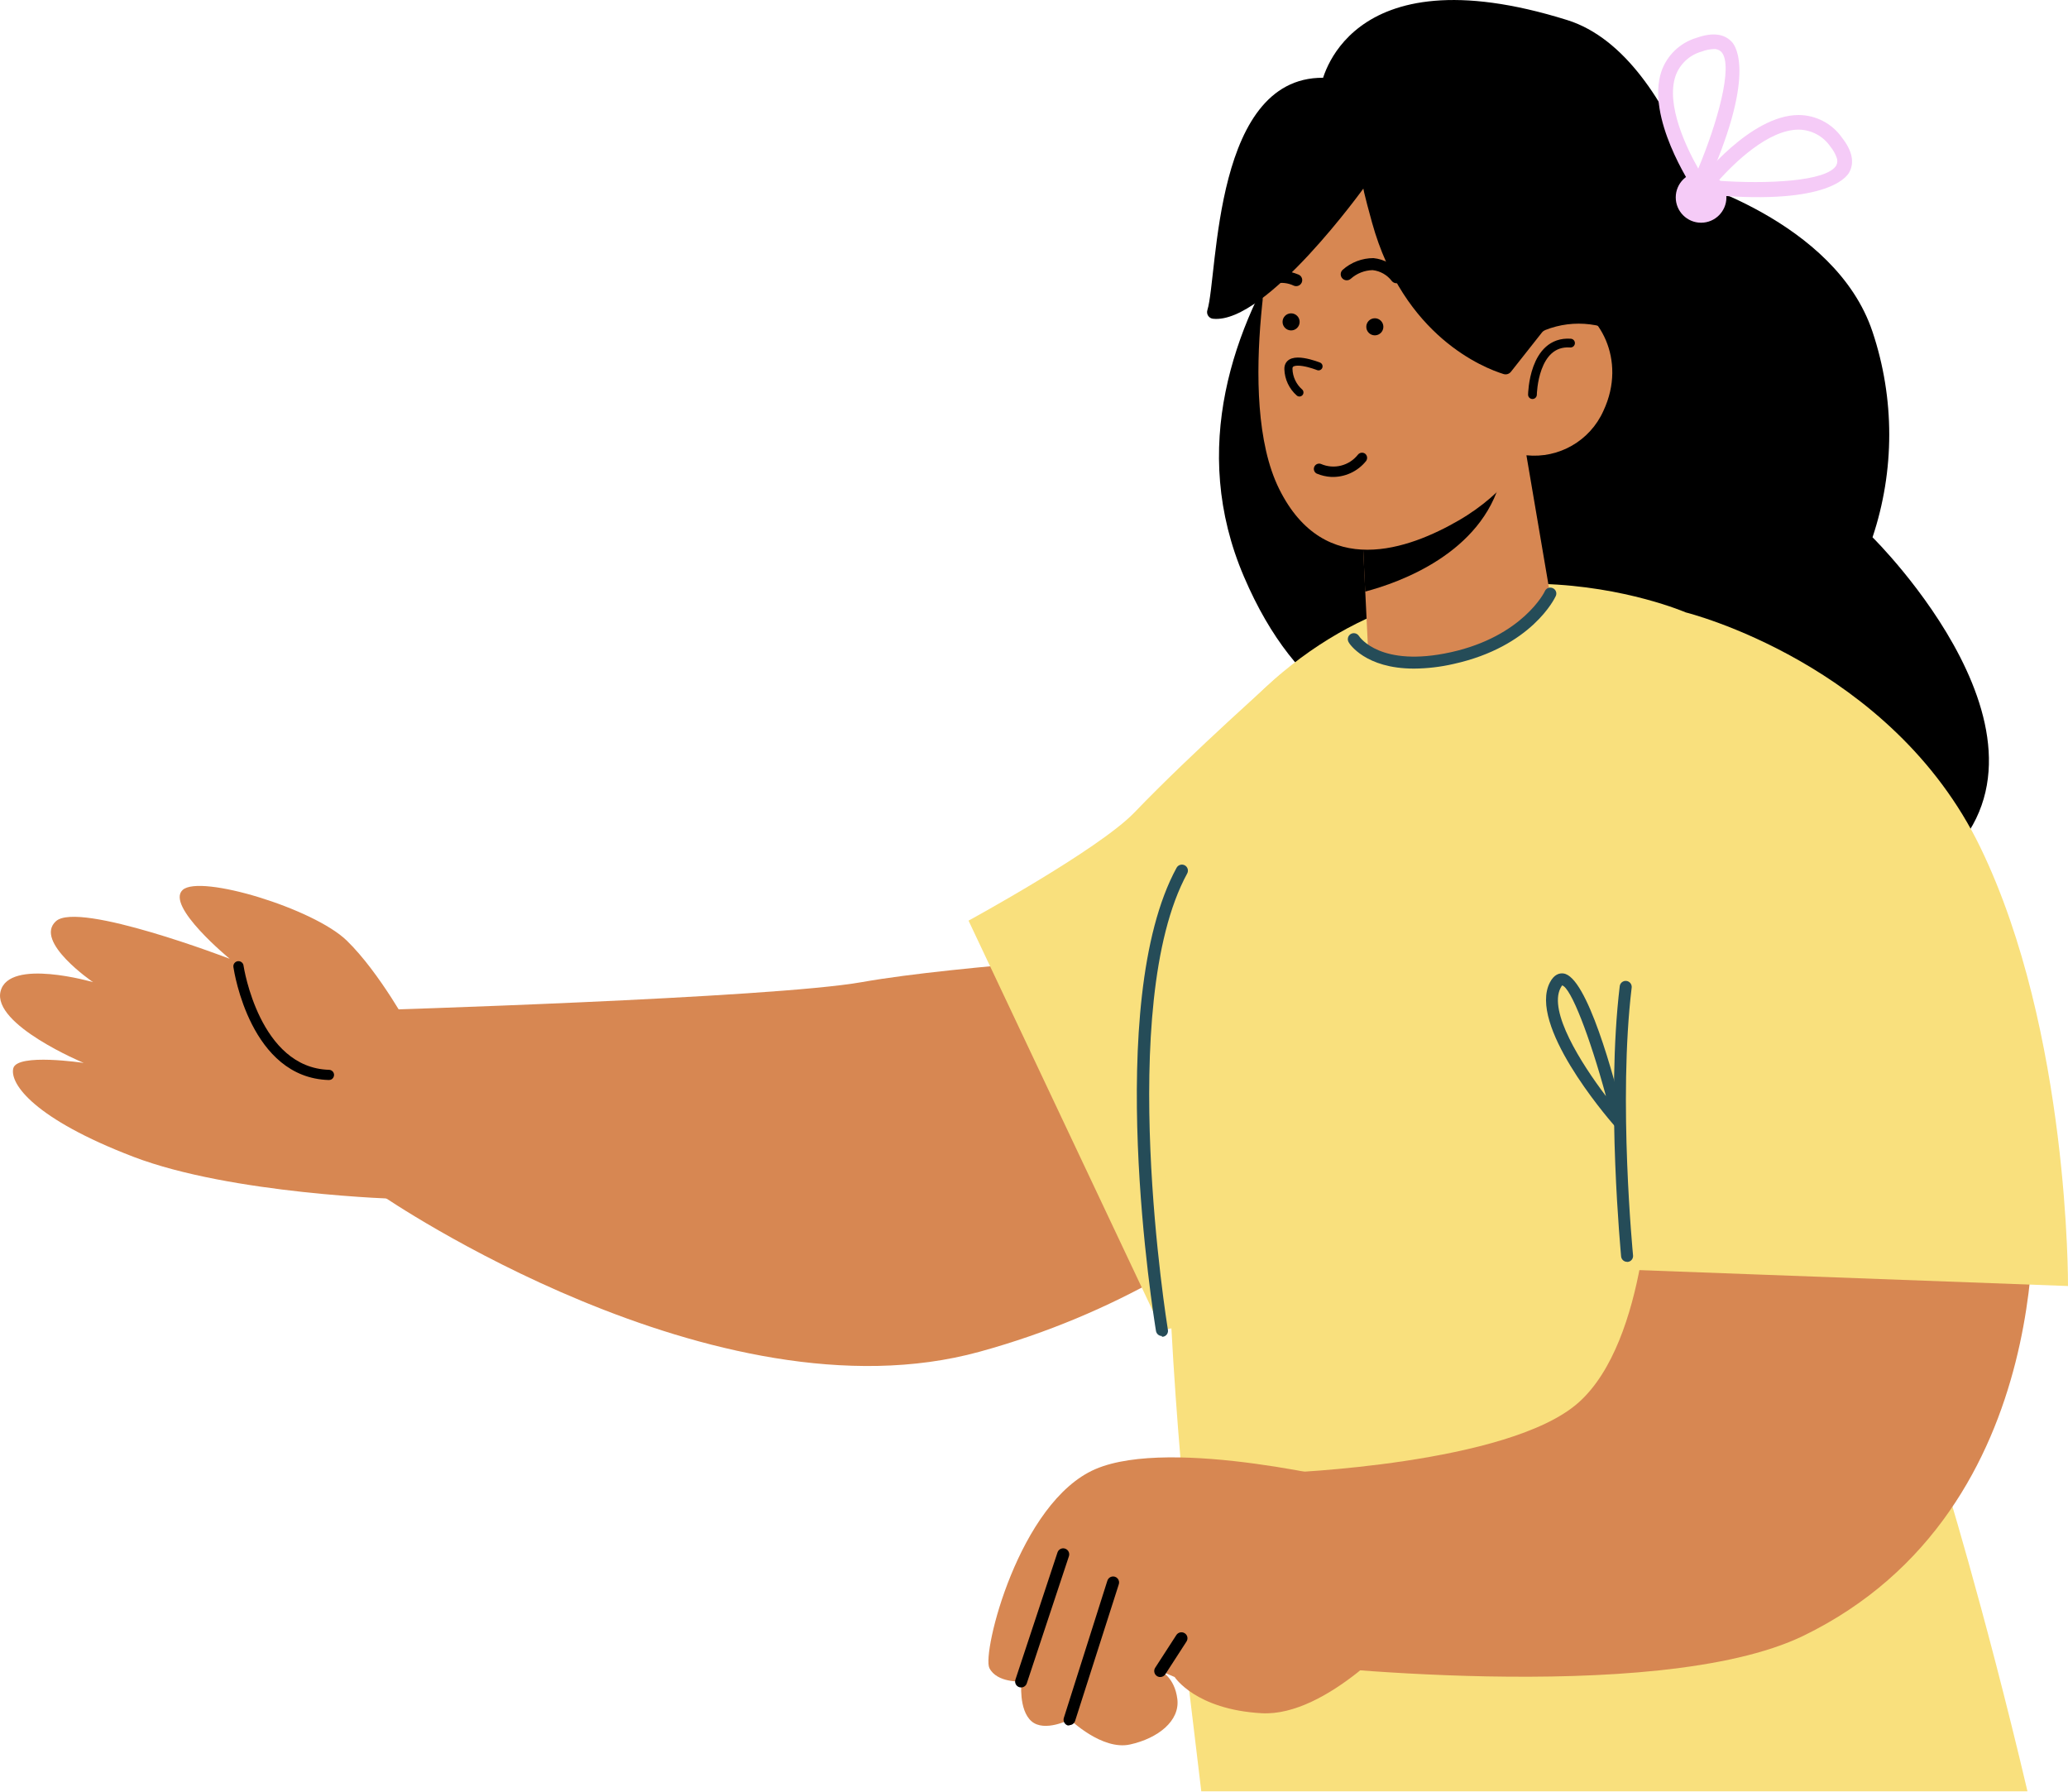
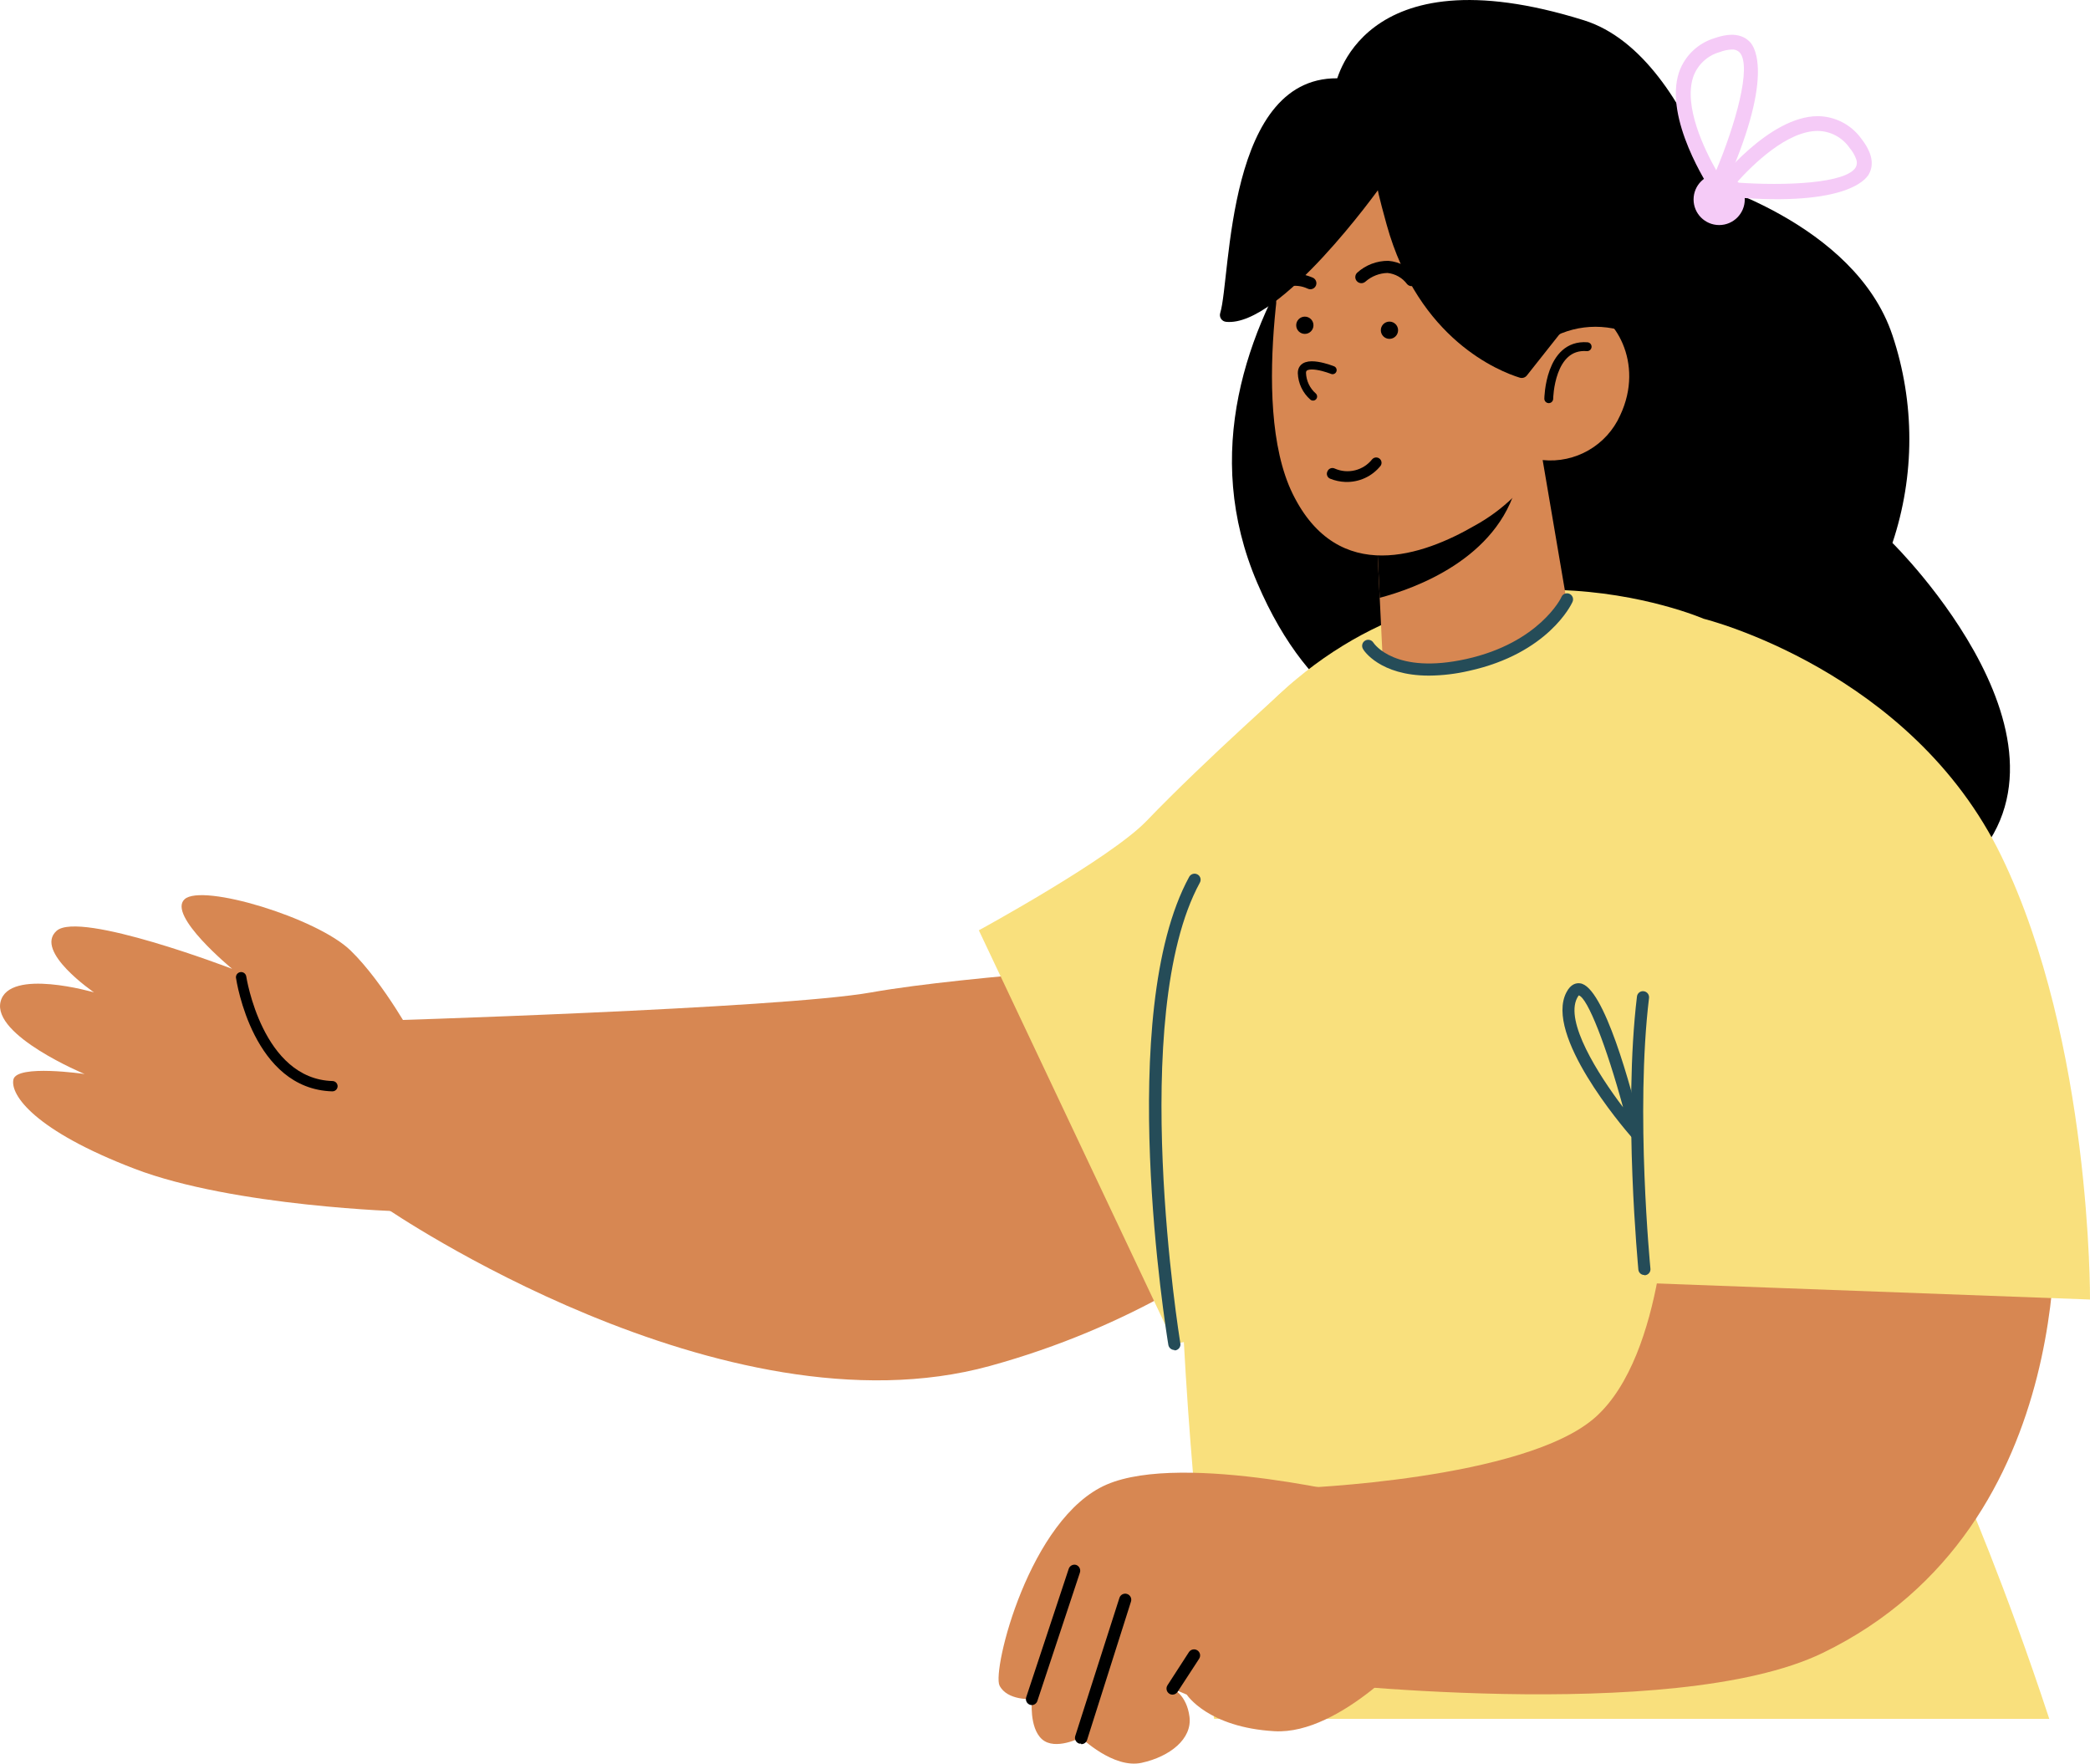
- <svg xmlns="http://www.w3.org/2000/svg" id="Layer_1" data-name="Layer 1" width="285.75" height="247.48" viewBox="0 0 285.75 247.48">
+ <svg xmlns="http://www.w3.org/2000/svg" viewBox="0 0 285.75 241.12">
  <defs>
-     <style>
-       .clsi-1 {
-         fill: #f9e07d;
-       }
- 
-       .clsi-2 {
-         fill: #d78752;
-       }
- 
-       .clsi-3 {
-         fill: #ad4d40;
-       }
- 
-       .clsi-4 {
-         fill: #254c58;
-       }
- 
-       .clsi-5, .clsi-6 {
-         fill: none;
-         stroke: #000;
-         stroke-linecap: round;
-         stroke-linejoin: round;
-       }
- 
-       .clsi-5 {
-         stroke-width: 1.21px;
-       }
- 
-       .clsi-6 {
-         stroke-width: 1.12px;
-       }
- 
-       .clsi-7 {
-         fill: #f5cbf7;
-       }
-     </style>
+     <style>.cls-1{fill:#f9e07d;}.cls-2{fill:#d78752;}.cls-3{fill:#ad4d40;}.cls-4{fill:#254c58;}.cls-5,.cls-6{fill:none;stroke:#000;stroke-linecap:round;stroke-linejoin:round;}.cls-5{stroke-width:1.21px;}.cls-6{stroke-width:1.12px;}.cls-7{fill:#f5cbf7;}</style>
  </defs>
-   <path class="clsi-1" d="M1270.59,478.71H1156.44c-1.76-14.76-2.83-23.61-2.83-23.61l24.24-4.71,81-15.63s5.69,18.21,11.75,43.95" transform="translate(-990.45 -231.23)" />
-   <path d="M1187.12,243.31s-40,32.07-24.78,67.6c14.69,34.38,44.4,18.37,44.4,18.37l-2.48-80.43Z" transform="translate(-990.45 -231.23)" />
-   <path d="M1222.72,255.85s21.31,5.73,26.47,21.22a44.77,44.77,0,0,1,0,28.39s29.3,28.82,8.81,45.64-52.11,9.15-52.11,9.15L1194,253.89Z" transform="translate(-990.45 -231.23)" />
-   <path class="clsi-2" d="M1210.31,269a22.69,22.69,0,0,1-22.68,22.68c-12.53,0-23.81-10.21-22.68-22.68,1.19-13.13,10.15-22.68,22.68-22.68A22.68,22.68,0,0,1,1210.31,269Z" transform="translate(-990.45 -231.23)" />
-   <path class="clsi-2" d="M1043.31,396.45s46,31.57,82.49,21.53c38.16-10.48,56.58-37.23,56.58-37.23l-30.26-17.92s-29.22,1.71-42.55,4.08c-12.51,2.23-68.12,3.9-68.12,3.9Z" transform="translate(-990.45 -231.23)" />
-   <path class="clsi-1" d="M1167.38,324.38s-12.14,10.72-20.21,19.13c-5,5.16-22.89,14.91-22.89,14.91L1151,415l14.43-2.84Z" transform="translate(-990.45 -231.23)" />
-   <path class="clsi-3" d="M1183.21,445.17l7.25,12.37h-35.1c.88-11.54,1.65-18.6,1.65-18.6l23.44,1.56Z" transform="translate(-990.45 -231.23)" />
-   <path class="clsi-1" d="M1155.68,453.44s-13.43-104.4,8.26-125.93c26.26-26.07,59.45-11.67,59.45-11.67L1237,439.63s-42.52,22.83-81.33,13.81" transform="translate(-990.45 -231.23)" />
-   <path class="clsi-2" d="M1201.36,294.09l3.26,19.15s-2.51,6.09-13.56,8.91c-8.23,2.1-11.6-1.74-11.6-1.74l-.83-17.1,19.46-7.89Z" transform="translate(-990.45 -231.23)" />
-   <path d="M1198.09,295.42a6.34,6.34,0,0,1-.24,1.94c-2.65,10.29-14,14.35-18.76,15.6l-.46-9.65Z" transform="translate(-990.45 -231.23)" />
-   <path class="clsi-2" d="M1166.92,260.4s-6,25.72.28,38.38,18,8.29,24.81,4.35,9.35-9,9.35-9A10.47,10.47,0,0,0,1212,288c3.37-7.17-.79-13.92-5-14.86s-8.29,2.73-8.29,2.73l2.33-7.59s-21.78-32.28-34.11-7.84" transform="translate(-990.45 -231.23)" />
-   <path class="clsi-2" d="M1167.83,434.7s31.14-1.12,40.76-9.72,9.85-31.64,9.85-31.64l52.81,1.39s4.41,45-31.63,62.5c-20.47,9.9-72,3.78-72,3.78Z" transform="translate(-990.45 -231.23)" />
-   <path class="clsi-1" d="M1223.39,315.84s28.38,7,40.71,32.48,12.1,60.58,12.1,60.58l-61.48-2.28,5.25-53.78a118.4,118.4,0,0,1,2-23.54Z" transform="translate(-990.45 -231.23)" />
-   <path d="M1183.41,270.36a.82.82,0,0,1-.63-.29,3.87,3.87,0,0,0-2.67-1.52,4.69,4.69,0,0,0-3,1.18.83.83,0,0,1-1.14-1.22,6.41,6.41,0,0,1,4.26-1.62A5.42,5.42,0,0,1,1184,269a.83.83,0,0,1-.09,1.17.86.86,0,0,1-.54.2" transform="translate(-990.45 -231.23)" />
-   <path d="M1165.45,271.55l-.19,0a.85.85,0,0,1-.62-1,2.36,2.36,0,0,1,1.25-1.63c1.53-.77,3.74.14,4,.25a.83.83,0,0,1,.43,1.09.84.84,0,0,1-1.09.44,4,4,0,0,0-2.58-.3.68.68,0,0,0-.38.53.83.83,0,0,1-.81.64" transform="translate(-990.45 -231.23)" />
-   <path class="clsi-4" d="M1185.81,323.6c-6.7,0-8.92-3.45-9-3.63a.83.83,0,0,1,.27-1.14.84.84,0,0,1,1.14.26c.13.2,3,4.39,12.7,2.25,9.95-2.2,13-8.39,13-8.45a.82.82,0,0,1,1.1-.4.81.81,0,0,1,.4,1.09c-.13.29-3.33,7-14.13,9.38a25,25,0,0,1-5.43.64" transform="translate(-990.45 -231.23)" />
-   <path class="clsi-4" d="M1215.28,405.56a.83.83,0,0,1-.83-.75c0-.21-2.1-21.5-.19-37.33a.83.83,0,1,1,1.65.19c-1.89,15.65.17,36.77.19,37a.82.82,0,0,1-.74.9h-.08" transform="translate(-990.45 -231.23)" />
-   <path class="clsi-4" d="M1214.12,387a.85.85,0,0,1-.63-.29c-1.23-1.41-11.9-13.93-8.88-19.75.59-1.14,1.34-1.31,1.87-1.24,3.25.39,7,14.29,8.45,20.25a.84.84,0,0,1-.43.94.85.85,0,0,1-.38.09m-7.82-19.63s-.09.11-.22.36c-1.68,3.24,2.8,10.35,6.28,14.94-2.26-8.3-4.85-15-6.06-15.3" transform="translate(-990.45 -231.23)" />
-   <path class="clsi-4" d="M1151,415.81a.84.84,0,0,1-.82-.7c-.3-1.84-7.34-45.33,2.85-64a.84.84,0,0,1,1.13-.33.83.83,0,0,1,.33,1.13c-9.92,18.2-2.75,62.51-2.67,63a.82.82,0,0,1-.68,1l-.14,0" transform="translate(-990.45 -231.23)" />
-   <path class="clsi-5" d="M1202.2,285.75s.11-7.48,5.26-7.12" transform="translate(-990.45 -231.23)" />
-   <path class="clsi-2" d="M1045.65,396.88s-23.2-.63-36.81-5.85S991.79,381,992.28,378.84s9.74-.76,9.74-.76-12.66-5.26-11.49-9.9,12.78-1.26,12.78-1.26-8.26-5.62-5.12-8.43,24,5.2,24,5.2-8.9-7.31-6.5-9.51,18.1,2.55,22.68,7,8.91,12.49,8.91,12.49Z" transform="translate(-990.45 -231.23)" />
-   <path d="M1036.26,380.35a.73.73,0,0,0,.35-.59.71.71,0,0,0-.68-.73c-9.63-.26-11.8-14.2-11.82-14.34a.71.71,0,1,0-1.4.2c.1.63,2.37,15.25,13.18,15.55a.78.78,0,0,0,.37-.09" transform="translate(-990.45 -231.23)" />
-   <path d="M1174.38,297.12a5.89,5.89,0,0,0,4.84-2.21.74.74,0,0,0-.14-1,.73.73,0,0,0-1,.14,4.31,4.31,0,0,1-5.12,1.27.73.73,0,0,0-.57,1.34A6.1,6.1,0,0,0,1174.38,297.12Z" transform="translate(-990.45 -231.23)" />
-   <circle cx="189.97" cy="45.15" r="1.18" />
-   <circle cx="178.4" cy="44.47" r="1.18" />
-   <path class="clsi-6" d="M1172.64,281.84s-4.23-1.7-4.16.39a4.49,4.49,0,0,0,1.52,3.22" transform="translate(-990.45 -231.23)" />
-   <g>
-     <path class="clsi-2" d="M1178,436.11s-25.64-6.47-36.2-1.91-15.69,25.4-14.64,27.48,4.43,1.85,4.43,1.85-.42,3.93,1.39,5.5,5.31-.25,5.31-.25,4.43,4.31,8.3,3.46,6.92-3.26,6.54-6.29-2.31-3.86-2.31-3.86l1.94.83s2.87,4.48,12,5,19.58-11.55,19.58-11.55Z" transform="translate(-990.45 -231.23)" />
-     <path d="M1131.54,464.36a.82.82,0,0,1-.78-1.09l5.81-17.56a.83.83,0,0,1,1.58.52l-5.82,17.56a.83.83,0,0,1-.79.57" transform="translate(-990.45 -231.23)" />
-     <path d="M1138.24,469.61l-.25,0a.83.83,0,0,1-.54-1.05l6-18.91a.83.83,0,1,1,1.58.5L1139,469a.85.85,0,0,1-.8.57" transform="translate(-990.45 -231.23)" />
-     <path d="M1150.77,462.92a.81.81,0,0,1-.45-.13.83.83,0,0,1-.25-1.15l2.93-4.53a.84.84,0,0,1,1.15-.24.82.82,0,0,1,.25,1.14l-2.93,4.53a.83.83,0,0,1-.7.38" transform="translate(-990.45 -231.23)" />
+   <g id="Layer_2" data-name="Layer 2">
+     <g id="Layer_1-2" data-name="Layer 1">
+       <path class="cls-1" d="M280.14,235H166c-1.75-10.56-2.82-16.89-2.82-16.89l24.24-3.37,81-11.18s5.7,13,11.76,31.44" />
+       <path d="M196.67,12.08s-40,32.07-24.78,67.6C186.58,114.05,216.29,98,216.29,98l-2.48-80.42Z" />
+       <path d="M232.27,24.61s21.31,5.74,26.47,21.23a44.77,44.77,0,0,1,0,28.39S288,103,267.55,119.87,215.44,129,215.44,129L203.54,22.66Z" />
+       <path class="cls-2" d="M219.86,37.73a22.68,22.68,0,0,1-22.68,22.68c-12.53,0-23.82-10.2-22.68-22.68,1.19-13.13,10.15-22.68,22.68-22.68A22.69,22.69,0,0,1,219.86,37.73Z" />
+       <path class="cls-2" d="M52.86,165.22s46,31.57,82.49,21.53c38.16-10.49,56.58-37.23,56.58-37.23l-30.26-17.93s-29.22,1.72-42.55,4.09c-12.51,2.23-68.12,3.9-68.12,3.9Z" />
+       <path class="cls-1" d="M176.93,93.14s-12.14,10.73-20.21,19.14c-5,5.16-22.89,14.91-22.89,14.91l26.73,56.55L175,180.91Z" />
+       <path class="cls-3" d="M192.76,213.93,200,226.3h-35.1c.87-11.54,1.65-18.59,1.65-18.59L190,209.27Z" />
+       <path class="cls-1" d="M165.23,222.21S151.8,117.8,173.49,96.27c26.26-26.06,59.45-11.67,59.45-11.67l13.61,123.79S204,231.23,165.23,222.21" />
+       <path class="cls-2" d="M210.91,62.86,214.17,82s-2.52,6.1-13.56,8.91C192.38,93,189,89.18,189,89.18l-.83-17.1,19.46-7.89Z" />
+       <path d="M207.64,64.19a6.34,6.34,0,0,1-.24,1.94c-2.65,10.29-14,14.35-18.76,15.6l-.46-9.65Z" />
+       <path class="cls-2" d="M176.47,29.17s-5.95,25.71.28,38.37,18,8.3,24.81,4.36a24.53,24.53,0,0,0,9.35-9,10.45,10.45,0,0,0,10.61-6.13c3.37-7.18-.79-13.92-5-14.86s-8.29,2.72-8.29,2.72L210.58,37S188.8,4.72,176.47,29.17" />
+       <path class="cls-2" d="M177.38,203.46s31.14-1.12,40.76-9.71S228,162.1,228,162.1l52.81,1.4s4.41,45.05-31.63,62.5c-20.47,9.9-72,3.77-72,3.77Z" />
+       <path class="cls-1" d="M232.94,84.6s28.38,7,40.71,32.48,12.1,60.59,12.1,60.59l-61.48-2.28,5.25-53.78a118.4,118.4,0,0,1,2-23.54Z" />
+       <path d="M193,39.12a.79.79,0,0,1-.63-.29,3.82,3.82,0,0,0-2.67-1.51,4.76,4.76,0,0,0-3,1.17.83.83,0,1,1-1.14-1.21,6.28,6.28,0,0,1,4.26-1.62,5.4,5.4,0,0,1,3.85,2.1.83.83,0,0,1-.09,1.17.85.85,0,0,1-.54.19" />
+       <path d="M175,40.31a.65.65,0,0,1-.19,0,.83.83,0,0,1-.62-1,2.38,2.38,0,0,1,1.25-1.63c1.53-.77,3.74.15,4,.26a.83.83,0,1,1-.66,1.52,4,4,0,0,0-2.58-.29.66.66,0,0,0-.38.53.82.82,0,0,1-.81.63" />
+       <path class="cls-4" d="M195.36,92.37c-6.7,0-8.92-3.45-9-3.63a.83.83,0,0,1,1.41-.88c.13.19,3,4.39,12.7,2.24,9.95-2.2,13-8.38,13-8.45a.83.83,0,1,1,1.5.7c-.13.29-3.33,7-14.13,9.37a25.09,25.09,0,0,1-5.43.65" />
+       <path class="cls-4" d="M224.83,174.32a.82.82,0,0,1-.83-.74c0-.22-2.1-21.51-.19-37.34a.82.82,0,0,1,.92-.72.83.83,0,0,1,.73.92c-1.89,15.65.17,36.76.19,37a.82.82,0,0,1-.74.91h-.08" />
+       <path class="cls-4" d="M223.67,155.72a.83.83,0,0,1-.63-.29c-1.23-1.41-11.9-13.94-8.88-19.75.59-1.15,1.34-1.31,1.87-1.24,3.25.38,7,14.29,8.44,20.25a.81.81,0,0,1-.42.93.75.75,0,0,1-.38.1m-7.82-19.63s-.09.11-.22.35c-1.68,3.24,2.8,10.35,6.28,14.95-2.26-8.31-4.85-15-6.06-15.3" />
+       <path class="cls-4" d="M160.56,184.57a.84.84,0,0,1-.82-.69c-.3-1.84-7.34-45.33,2.85-64a.84.84,0,0,1,1.13-.33.82.82,0,0,1,.33,1.12c-9.92,18.2-2.75,62.52-2.67,63a.82.82,0,0,1-.68.95h-.14" />
+       <path class="cls-5" d="M211.75,54.51S211.86,47,217,47.4" />
+       <path class="cls-2" d="M55.2,165.64S32,165,18.39,159.79s-17-10.06-16.56-12.19,9.74-.76,9.74-.76-12.66-5.25-11.49-9.9,12.78-1.26,12.78-1.26-8.26-5.62-5.12-8.42,24,5.2,24,5.2-8.91-7.32-6.5-9.52,18.1,2.56,22.68,7,8.91,12.49,8.91,12.49Z" />
+       <path d="M45.81,149.11a.7.7,0,0,0,.35-.59.71.71,0,0,0-.68-.72c-9.63-.27-11.8-14.21-11.82-14.35a.71.71,0,0,0-1.4.21c.09.62,2.37,15.24,13.18,15.55a.69.69,0,0,0,.37-.1" />
+       <path d="M183.93,65.89a5.9,5.9,0,0,0,4.84-2.22.73.73,0,0,0-1.16-.88,4.31,4.31,0,0,1-5.12,1.27.73.73,0,0,0-1,.39.72.72,0,0,0,.38,1A6.13,6.13,0,0,0,183.93,65.89Z" />
+       <circle cx="189.97" cy="45.15" r="1.18" />
+       <circle cx="178.4" cy="44.47" r="1.18" />
+       <path class="cls-6" d="M182.19,50.6S178,48.91,178,51a4.48,4.48,0,0,0,1.52,3.21" />
+       <path class="cls-2" d="M187.5,204.88s-25.64-6.47-36.2-1.91-15.69,25.4-14.64,27.48,4.43,1.85,4.43,1.85-.42,3.92,1.39,5.5,5.31-.25,5.31-.25,4.43,4.31,8.3,3.46,6.92-3.27,6.54-6.29-2.31-3.86-2.31-3.86l1.94.83s2.87,4.48,12,5,19.58-11.54,19.58-11.54Z" />
+       <path d="M141.09,233.12a.82.82,0,0,1-.78-1.09l5.81-17.55a.83.83,0,0,1,1-.53.84.84,0,0,1,.53,1.05l-5.82,17.56a.82.82,0,0,1-.79.56" />
+       <path d="M147.79,238.38a.73.73,0,0,1-.25,0,.83.83,0,0,1-.54-1l6.05-18.92a.83.83,0,1,1,1.58.51l-6,18.91a.82.82,0,0,1-.79.58" />
+       <path d="M160.32,231.69a.81.81,0,0,1-.45-.13.83.83,0,0,1-.25-1.15l2.93-4.53a.84.84,0,0,1,1.15-.25.83.83,0,0,1,.25,1.15L161,231.31a.83.83,0,0,1-.7.38" />
+       <path d="M167.64,44a.93.93,0,0,1-.81-1.2c1.49-4.84.72-33.07,16.72-32.07,5.82.36,2.43.39,3,0,8.41,2.5,14.78,5.15,23.9,8.84,5.44,2.19,10.71,4.49,15.71,6.83a.9.9,0,0,1,.51.6c2.15,7.94.94,16.18.29,19.5a.92.92,0,0,1-1.45.57,12.55,12.55,0,0,0-12-1.51.89.89,0,0,0-.42.3l-4.32,5.46a.9.9,0,0,1-1,.31c-2.72-.84-13.81-5.17-18.18-20.9-2.2-7.93-1-5-1-5S175,44.75,167.64,44Z" />
+       <path d="M182.55,11.77s3.16-18.64,34-9c16,5,22,36,22,36l-23.94-6.4L190.72,13.11Z" />
+       <path class="cls-7" d="M234.77,26.48a1,1,0,0,1-.83-.45c-.27-.39-6.49-9.81-4.38-16.15a7.4,7.4,0,0,1,4.88-4.67c2.18-.76,3.81-.57,4.87.59.61.67,3.33,4.8-3.62,20.09a1,1,0,0,1-.83.59Zm2-19.71a5.14,5.14,0,0,0-1.64.35,5.37,5.37,0,0,0-3.63,3.4c-1.34,4,1.54,9.93,3.15,12.76,2.55-6.09,4.93-14.21,3.19-16.12A1.38,1.38,0,0,0,236.75,6.77Z" />
+       <path class="cls-7" d="M234.45,26.12a1,1,0,0,1,.16-.93c.29-.38,7.23-9.28,13.91-9.31a7.41,7.41,0,0,1,6,3.13c1.41,1.82,1.75,3.44,1,4.8-.44.8-3.48,4.7-20.19,3a1,1,0,0,1-.83-.61Zm19.31-4.42a4.91,4.91,0,0,0-.85-1.44,5.38,5.38,0,0,0-4.38-2.36c-4.22,0-8.91,4.63-11.09,7.06,6.59.47,15.05.14,16.3-2.12A1.36,1.36,0,0,0,253.76,21.7Z" />
+       <circle class="cls-7" cx="235.05" cy="27.27" r="3.5" />
+     </g>
  </g>
-   <path d="M1158.09,275.27a.92.92,0,0,1-.81-1.19c1.5-4.85.72-33.08,16.72-32.08,5.82.36,2.43.39,3,0,8.41,2.5,14.78,5.16,23.9,8.84,5.44,2.2,10.71,4.5,15.71,6.83a1,1,0,0,1,.51.6c2.15,7.94.94,16.18.29,19.5a.92.92,0,0,1-1.45.57,12.54,12.54,0,0,0-12-1.51,1,1,0,0,0-.42.3l-4.32,5.47a.94.94,0,0,1-1,.31c-2.72-.84-13.81-5.18-18.18-20.91-2.2-7.93-1-5-1-5S1165.44,276,1158.09,275.27Z" transform="translate(-990.45 -231.23)" />
-   <path d="M1173,243s3.16-18.64,34-9c16,5,22,36,22,36l-23.94-6.39-23.89-19.26Z" transform="translate(-990.45 -231.23)" />
-   <g>
-     <path class="clsi-7" d="M1225.23,257.72a1,1,0,0,1-.84-.45c-.27-.4-6.49-9.82-4.38-16.15a7.36,7.36,0,0,1,4.88-4.67c2.18-.77,3.81-.57,4.87.58.62.67,3.33,4.8-3.62,20.09a1,1,0,0,1-.83.59Zm2-19.71a5.09,5.09,0,0,0-1.64.34,5.37,5.37,0,0,0-3.63,3.4c-1.34,4,1.54,9.93,3.15,12.77,2.55-6.1,4.93-14.22,3.19-16.12A1.38,1.38,0,0,0,1227.2,238Z" transform="translate(-990.45 -231.23)" />
-     <path class="clsi-7" d="M1224.91,257.36a1,1,0,0,1,.15-.94c.29-.38,7.23-9.28,13.91-9.3a7.35,7.35,0,0,1,6,3.13c1.42,1.81,1.75,3.43,1,4.8-.45.8-3.49,4.69-20.2,3a1,1,0,0,1-.83-.61A.19.19,0,0,1,1224.91,257.36Zm19.3-4.42a5,5,0,0,0-.84-1.45,5.37,5.37,0,0,0-4.39-2.35c-4.22,0-8.91,4.63-11.09,7.06,6.59.47,15,.13,16.3-2.13A1.33,1.33,0,0,0,1244.21,252.94Z" transform="translate(-990.45 -231.23)" />
-   </g>
-   <circle class="clsi-7" cx="235.05" cy="27.27" r="3.5" />
</svg>
